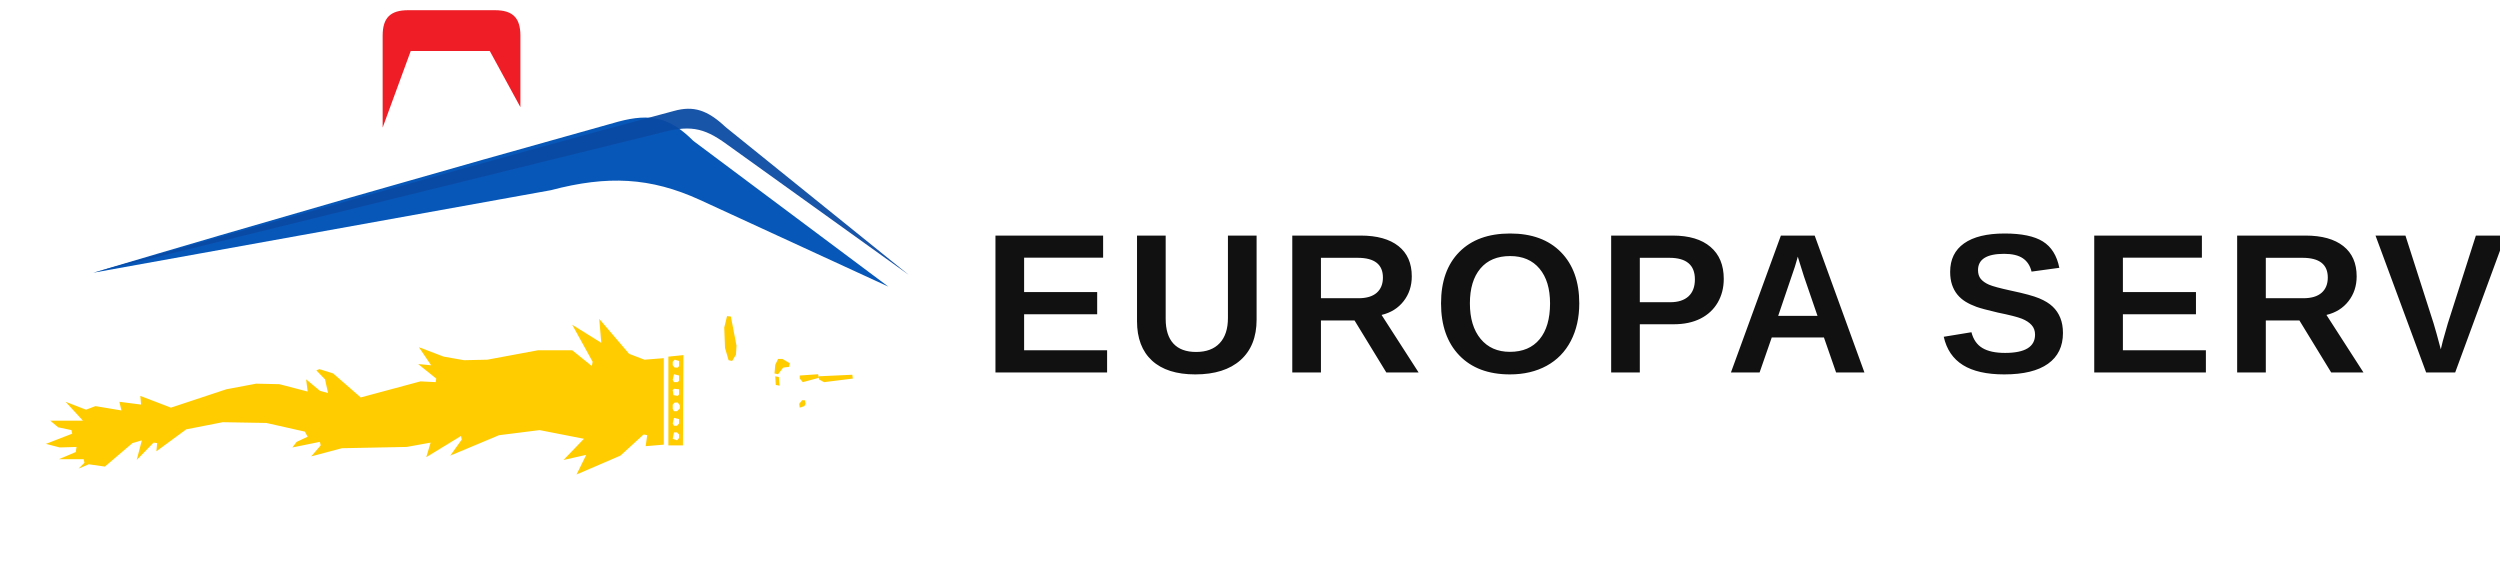
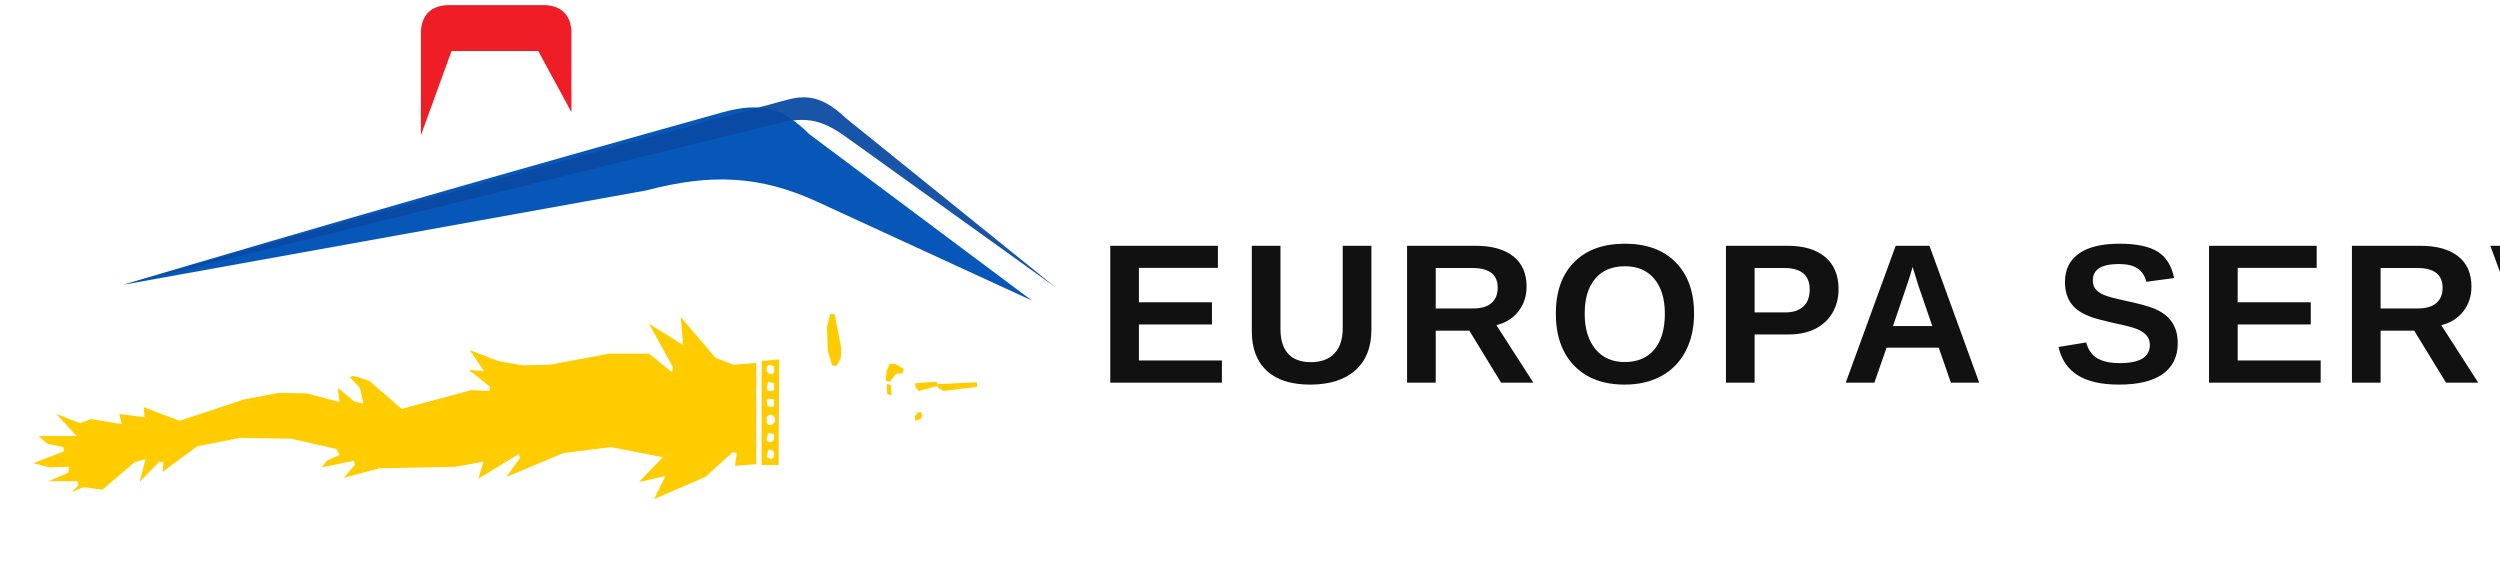
<svg xmlns="http://www.w3.org/2000/svg" viewBox="0 0 980 220" role="img" aria-labelledby="title desc">
-   <path id="symbol-red-detail" d="M150 4h44c7 0 10 3 10 10v28l-12-22h-31l-11 30V14c0-7 3-10 10-10z" fill="#ef1d25" />
-   <g id="symbol-roof" transform="translate(24 46) scale(.42)">
+   <path id="symbol-red-detail" d="M165 2h48c7 0 11 4 11 11v31l-13-24h-34l-12 33V13c0-7 4-11 11-11z" fill="#ef1d25" />
+   <g id="symbol-roof" transform="translate(34 42) scale(.48)">
    <path d="M30 145C188 98 348 52 520 4c30-8 48-4 70 18l182 136-176-81c-46-21-86-23-139-9L30 145z" fill="#0757b8" />
    <path d="M30 145C208 95 392 42 572-6c18-5 31-1 48 15l171 138L621 25c-22-16-35-18-64-10L30 145z" fill="#0a49a3" opacity=".94" />
  </g>
-   <path id="symbol-wolf" fill="#ffcc00" fill-rule="evenodd" d="M262 139.8L262 174.6L267.7 174.6L267.9 139.2ZM264.2 169.5L265.4 169.5L266.2 170.3L266.2 171.7L265.4 172.6L263.7 172ZM264.2 163.8L266.2 164.3L266.2 166L265.4 166.9L264.2 166.9L263.7 166ZM264.5 157.8L265.7 157.8L266.5 158.9L266.5 160.1L265.4 161.2L264.2 161.2L263.7 160.3L263.7 158.6ZM264.2 152.4L266.2 152.6L266.2 154.6L265.7 155.2L264 154.9L263.7 152.9ZM264.2 146.7L266.2 147.2L266.2 149.2L265.7 149.8L264.2 149.8L263.7 148.9ZM264.5 141L266.2 141.5L266.2 143.5L265.7 144.1L264.5 144.1L263.7 143.2L263.7 141.8ZM260.2 140.4L252.6 141L246.6 138.7L234.9 125L235.7 134.4L224.3 127.3L232.3 141.8L232 143.5L224.3 137.3L210.9 137.3L191 141L181.9 141.2L173.9 139.8L164.2 136.1L169 143.2L163.9 142.7L171 148.4L170.8 149.8L164.8 149.5L141.4 155.8L130.6 146.4L125.2 144.7L124 145.2L127.4 148.7L128.6 154.1L125.4 153.2L120 148.7L120.6 153.5L109.5 150.6L100.4 150.4L88.7 152.6L67 159.8L55 155.2L55.3 158.6L46.8 157.5L47.6 160.9L37.4 159.2L33.7 160.6L25.7 157.5L32.5 164.9L19.7 164.9L22.8 167.5L28 168.6L28.3 170L18 174L23.4 175.4L30 175.2L29.7 177.2L23.1 180L32.8 180L33.1 181.4L30.8 183.7L34.8 182L41.1 182.9L51.9 173.7L55.6 172.6L53.6 180.3L60.2 173.5L61.6 173.7L61.3 176.9L73 168.3L87.3 165.5L104.4 165.8L119.5 169.2L120.6 171.2L116.3 173.2L114.6 175.4L125.4 173.2L125.7 174.6L122 178.9L134 175.7L159.4 175.2L168.8 173.5L167.1 179.2L180.7 170.9L181 172.3L176.5 178.6L195.6 170.6L211.5 168.6L228.9 172L220.9 180.3L229.8 178.3L226 186L243.2 178.6L252.3 170.3L253.7 170.6L253.1 174.9L260.2 174.3ZM315.5 156.9L315.8 158.3L315.3 159.2L313.5 159.8L313.3 158.3L314.4 156.9ZM303.9 147.5L305.3 147.8L305.6 151.2L304.1 150.9ZM321 147.5L334.1 146.9L334.3 148.4L323 149.8L321 148.7ZM313.5 147.2L320.7 146.7L321 148.1L314.7 149.8L313.5 148.4ZM309.6 142.4L309.3 143.8L307 144.1L305 146.7L303.6 146.4L303.9 143L305 140.7L306.7 140.7ZM285 123.9L286.5 124.1L288.7 135.5L288.5 139L287 141.5L285.6 141.2L284.2 136.4L283.9 128.4Z" />
-   <text x="385" y="146" fill="#111111" font-family="Arial Rounded MT Bold, Arial, Helvetica, sans-serif" font-size="78" font-weight="800" letter-spacing="4" textLength="555" lengthAdjust="spacingAndGlyphs">EUROPA SERVICE</text>
+   <g id="symbol-wolf" transform="translate(-8 -22) scale(1.17)" fill="#ffcc00">
+     <path fill-rule="evenodd" d="M262 139.8L262 174.6L267.7 174.6L267.9 139.2ZM264.2 169.5L265.4 169.5L266.2 170.3L266.2 171.7L265.4 172.6L263.7 172ZM264.2 163.8L266.2 164.3L266.2 166L265.4 166.9L264.2 166.9L263.7 166ZM264.5 157.8L265.7 157.8L266.5 158.9L266.5 160.1L265.4 161.2L264.2 161.2L263.7 160.3L263.7 158.6ZM264.2 152.4L266.2 152.6L266.2 154.6L265.7 155.2L264 154.9L263.7 152.9ZM264.2 146.7L266.2 147.2L266.2 149.2L265.7 149.8L264.2 149.8L263.7 148.9ZM264.5 141L266.2 141.5L266.2 143.5L265.7 144.1L264.5 144.1L263.7 143.2L263.7 141.8ZM260.2 140.4L252.6 141L246.6 138.7L234.9 125L235.7 134.4L224.3 127.3L232.3 141.8L232 143.5L224.3 137.3L210.9 137.3L191 141L181.9 141.2L173.9 139.8L164.2 136.1L169 143.2L163.9 142.7L171 148.4L170.8 149.8L164.8 149.5L141.4 155.8L130.6 146.4L125.2 144.7L124 145.2L127.4 148.7L128.6 154.1L125.4 153.2L120 148.7L120.6 153.5L109.5 150.6L100.4 150.4L88.7 152.6L67 159.8L55 155.2L55.3 158.6L46.8 157.5L47.6 160.9L37.4 159.2L33.7 160.6L25.7 157.5L32.5 164.9L19.7 164.9L22.8 167.5L28 168.6L28.3 170L18 174L23.4 175.4L30 175.2L29.7 177.2L23.1 180L32.8 180L33.1 181.4L30.8 183.7L34.8 182L41.1 182.9L51.9 173.7L55.6 172.6L53.6 180.3L60.2 173.5L61.6 173.7L61.3 176.9L73 168.3L87.3 165.5L104.4 165.8L119.5 169.2L120.6 171.2L116.3 173.2L114.6 175.4L125.4 173.2L125.7 174.6L122 178.9L134 175.7L159.4 175.2L168.8 173.5L167.1 179.2L180.7 170.9L181 172.3L176.5 178.6L195.6 170.6L211.5 168.6L228.9 172L220.9 180.3L229.8 178.3L226 186L243.2 178.6L252.3 170.3L253.7 170.6L253.1 174.9L260.2 174.3ZM315.5 156.9L315.8 158.3L315.3 159.2L313.5 159.8L313.3 158.3L314.4 156.9ZM303.9 147.5L305.3 147.8L305.6 151.2L304.1 150.9ZM321 147.5L334.1 146.9L334.3 148.4L323 149.8L321 148.7ZM313.5 147.2L320.7 146.7L321 148.1L314.7 149.8L313.5 148.4ZM309.6 142.4L309.3 143.8L307 144.1L305 146.7L303.6 146.4L303.9 143L305 140.7L306.7 140.7ZM285 123.9L286.5 124.1L288.7 135.5L288.5 139L287 141.5L285.6 141.2L284.2 136.4L283.9 128.4Z" />
+   </g>
+   <text x="430" y="150" fill="#111111" font-family="Arial Rounded MT Bold, Arial, Helvetica, sans-serif" font-size="78" font-weight="800" letter-spacing="4" textLength="510" lengthAdjust="spacingAndGlyphs">EUROPA SERVICE</text>
</svg>
